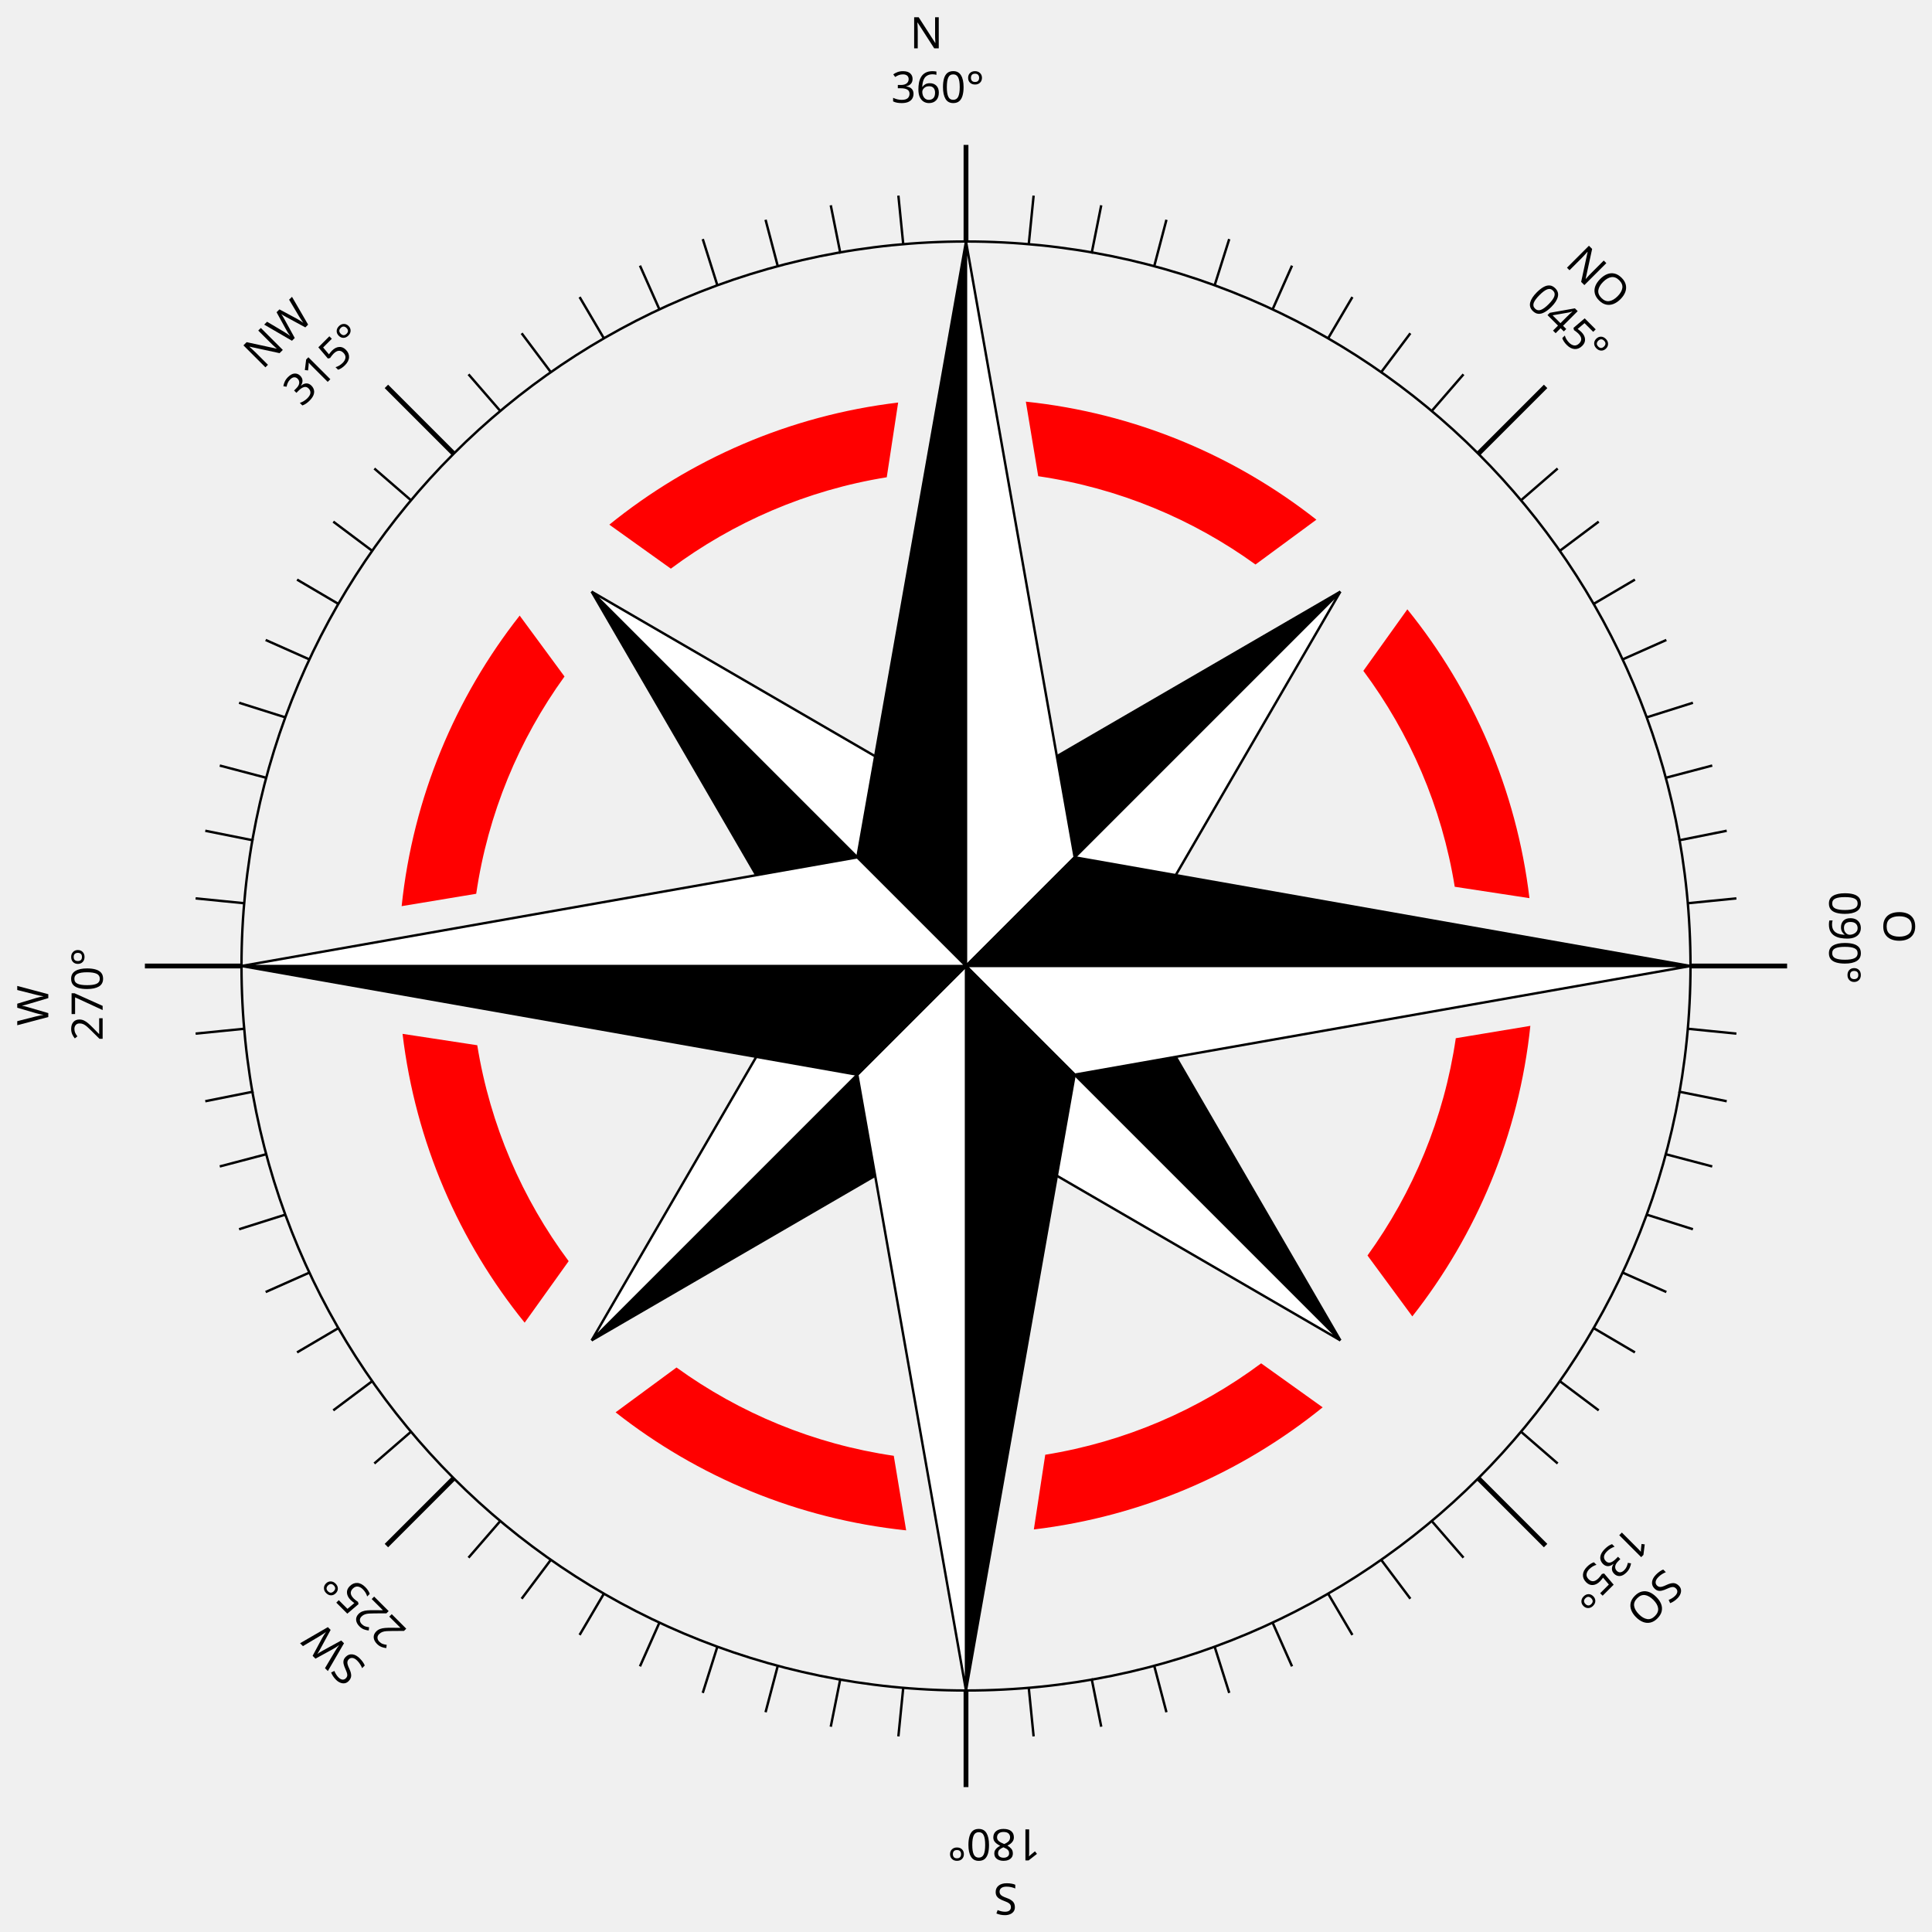
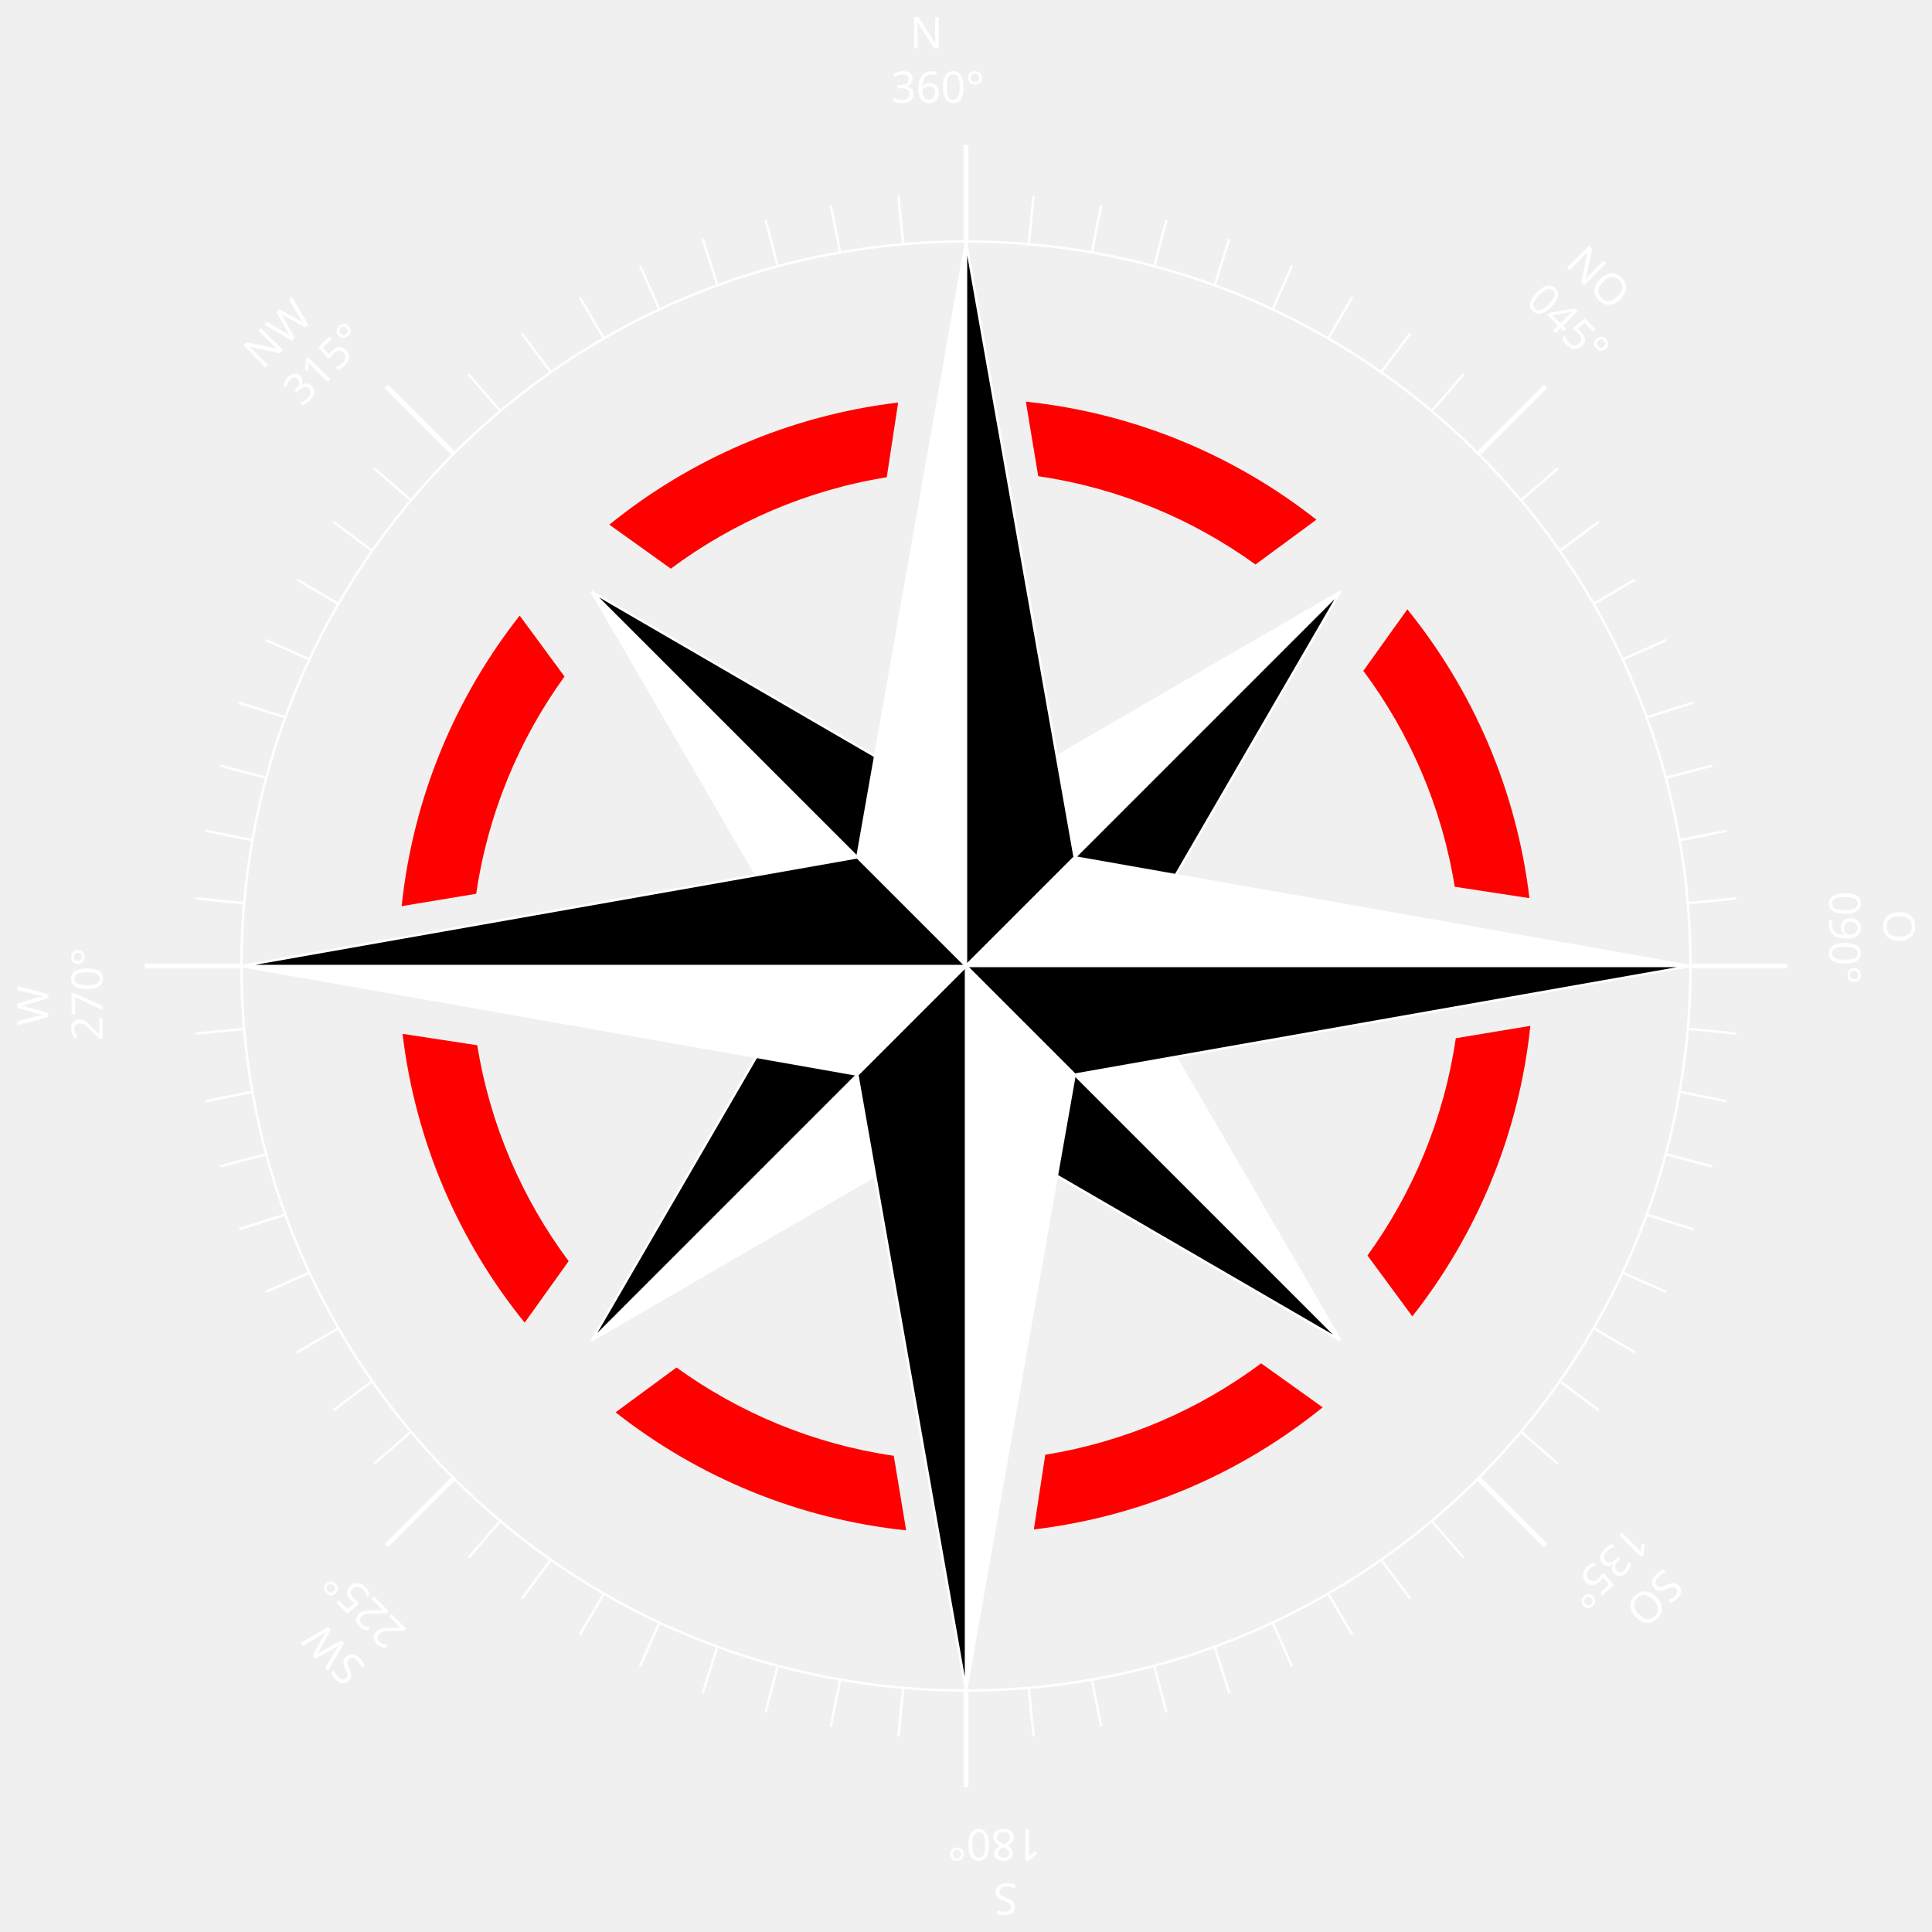
<svg xmlns="http://www.w3.org/2000/svg" version="1.0" width="800" height="800" id="windrose">
  <defs id="defs4" />
-   <path id="kreis" style="fill:none;stroke:#000000" d="m 700,400 a 300,300 0 0 1 -600,0 300,300 0 1 1 600,0 z" />
-   <path id="linie045" style="fill:none;stroke:#000000;stroke-width:2" d="m 612,188 28,-28" />
-   <path id="linie090" style="fill:none;stroke:#000000;stroke-width:2" d="m 740,400 -40,0" />
-   <path id="linie135" style="fill:none;stroke:#000000;stroke-width:2" d="m 612,612 28,28" />
-   <path id="linie180" style="fill:none;stroke:#000000;stroke-width:2" d="m 400,740 0,-40" />
-   <path id="linie225" style="fill:none;stroke:#000000;stroke-width:2" d="m 188,612 -28,28" />
-   <path id="linie270" style="fill:none;stroke:#000000;stroke-width:2" d="m 60,400 40,0" />
-   <path id="linie315" style="fill:none;stroke:#000000;stroke-width:2" d="M 188,188 160,160" />
-   <path id="linie360" style="fill:none;stroke:#000000;stroke-width:2" d="m 400,60 0,40" />
-   <path id="linie005" style="fill:none;stroke:#000000;stroke-width:1;stroke-opacity:1" d="m 426,101 2,-20" />
-   <path id="linie010" style="fill:none;stroke:#000000;stroke-width:1;stroke-opacity:1" d="m 452,105 4,-20" />
-   <path id="linie015" style="fill:none;stroke:#000000;stroke-width:1;stroke-opacity:1" d="m 478,110 5,-19" />
-   <path id="linie020" style="fill:none;stroke:#000000;stroke-width:1;stroke-opacity:1" d="m 503,118 6,-19" />
-   <path id="linie025" style="fill:none;stroke:#000000;stroke-width:1;stroke-opacity:1" d="m 527,128 8,-18" />
-   <path id="linie030" style="fill:none;stroke:#000000;stroke-width:1;stroke-opacity:1" d="m 550,140 10,-17" />
-   <path id="linie035" style="fill:none;stroke:#000000;stroke-width:1;stroke-opacity:1" d="m 572,154 12,-16" />
-   <path id="linie040" style="fill:none;stroke:#000000;stroke-width:1;stroke-opacity:1" d="m 593,170 13,-15" />
-   <path id="linie050" style="fill:none;stroke:#000000;stroke-width:1;stroke-opacity:1" d="m 630,207 15,-13" />
-   <path id="linie055" style="fill:none;stroke:#000000;stroke-width:1;stroke-opacity:1" d="m 646,228 16,-12" />
-   <path id="linie060" style="fill:none;stroke:#000000;stroke-width:1;stroke-opacity:1" d="m 660,250 17,-10" />
-   <path id="linie065" style="fill:none;stroke:#000000;stroke-width:1;stroke-opacity:1" d="m 672,273 18,-8" />
-   <path id="linie070" style="fill:none;stroke:#000000;stroke-width:1;stroke-opacity:1" d="m 682,297 19,-6" />
-   <path id="linie075" style="fill:none;stroke:#000000;stroke-width:1;stroke-opacity:1" d="m 690,322 19,-5" />
-   <path id="linie080" style="fill:none;stroke:#000000;stroke-width:1;stroke-opacity:1" d="m 695,348 20,-4" />
-   <path id="linie085" style="fill:none;stroke:#000000;stroke-width:1;stroke-opacity:1" d="m 699,374 20,-2" />
-   <path id="linie095" style="fill:none;stroke:#000000;stroke-width:1;stroke-opacity:1" d="m 699,426 20,2" />
-   <path id="linie100" style="fill:none;stroke:#000000;stroke-width:1;stroke-opacity:1" d="m 695,452 20,4" />
-   <path id="linie105" style="fill:none;stroke:#000000;stroke-width:1;stroke-opacity:1" d="m 690,478 19,5" />
-   <path id="linie110" style="fill:none;stroke:#000000;stroke-width:1;stroke-opacity:1" d="m 682,503 19,6" />
-   <path id="linie115" style="fill:none;stroke:#000000;stroke-width:1;stroke-opacity:1" d="m 672,527 18,8" />
-   <path id="linie120" style="fill:none;stroke:#000000;stroke-width:1;stroke-opacity:1" d="m 660,550 17,10" />
-   <path id="linie125" style="fill:none;stroke:#000000;stroke-width:1;stroke-opacity:1" d="m 646,572 16,12" />
-   <path id="linie130" style="fill:none;stroke:#000000;stroke-width:1;stroke-opacity:1" d="m 630,593 15,13" />
-   <path id="linie140" style="fill:none;stroke:#000000;stroke-width:1;stroke-opacity:1" d="m 593,630 13,15" />
-   <path id="linie145" style="fill:none;stroke:#000000;stroke-width:1;stroke-opacity:1" d="m 572,646 12,16" />
-   <path id="linie150" style="fill:none;stroke:#000000;stroke-width:1;stroke-opacity:1" d="m 550,660 10,17" />
-   <path id="linie155" style="fill:none;stroke:#000000;stroke-width:1;stroke-opacity:1" d="m 527,672 8,18" />
-   <path id="linie160" style="fill:none;stroke:#000000;stroke-width:1;stroke-opacity:1" d="m 503,682 6,19" />
-   <path id="linie165" style="fill:none;stroke:#000000;stroke-width:1;stroke-opacity:1" d="m 478,690 5,19" />
-   <path id="linie170" style="fill:none;stroke:#000000;stroke-width:1;stroke-opacity:1" d="m 452,695 4,20" />
-   <path id="linie175" style="fill:none;stroke:#000000;stroke-width:1;stroke-opacity:1" d="m 426,699 2,20" />
-   <path id="linie185" style="fill:none;stroke:#000000;stroke-width:1;stroke-opacity:1" d="m 374,699 -2,20" />
-   <path id="linie190" style="fill:none;stroke:#000000;stroke-width:1;stroke-opacity:1" d="m 348,695 -4,20" />
-   <path id="linie195" style="fill:none;stroke:#000000;stroke-width:1;stroke-opacity:1" d="m 322,690 -5,19" />
-   <path id="linie200" style="fill:none;stroke:#000000;stroke-width:1;stroke-opacity:1" d="m 297,682 -6,19" />
-   <path id="linie205" style="fill:none;stroke:#000000;stroke-width:1;stroke-opacity:1" d="m 273,672 -8,18" />
-   <path id="linie210" style="fill:none;stroke:#000000;stroke-width:1;stroke-opacity:1" d="m 250,660 -10,17" />
-   <path id="linie215" style="fill:none;stroke:#000000;stroke-width:1;stroke-opacity:1" d="m 228,646 -12,16" />
-   <path id="linie220" style="fill:none;stroke:#000000;stroke-width:1;stroke-opacity:1" d="m 207,630 -13,15" />
-   <path id="linie230" style="fill:none;stroke:#000000;stroke-width:1;stroke-opacity:1" d="m 170,593 -15,13" />
-   <path id="linie235" style="fill:none;stroke:#000000;stroke-width:1;stroke-opacity:1" d="m 154,572 -16,12" />
-   <path id="linie240" style="fill:none;stroke:#000000;stroke-width:1;stroke-opacity:1" d="m 140,550 -17,10" />
-   <path id="linie245" style="fill:none;stroke:#000000;stroke-width:1;stroke-opacity:1" d="m 128,527 -18,8" />
-   <path id="linie250" style="fill:none;stroke:#000000;stroke-width:1;stroke-opacity:1" d="m 118,503 -19,6" />
-   <path id="linie255" style="fill:none;stroke:#000000;stroke-width:1;stroke-opacity:1" d="m 110,478 -19,5" />
-   <path id="linie260" style="fill:none;stroke:#000000;stroke-width:1;stroke-opacity:1" d="m 105,452 -20,4" />
-   <path id="linie265" style="fill:none;stroke:#000000;stroke-width:1;stroke-opacity:1" d="m 101,426 -20,2" />
-   <path id="linie275" style="fill:none;stroke:#000000;stroke-width:1;stroke-opacity:1" d="M 101,374 81,372" />
-   <path id="linie280" style="fill:none;stroke:#000000;stroke-width:1;stroke-opacity:1" d="M 105,348 85,344" />
-   <path id="linie285" style="fill:none;stroke:#000000;stroke-width:1;stroke-opacity:1" d="M 110,322 91,317" />
-   <path id="linie290" style="fill:none;stroke:#000000;stroke-width:1;stroke-opacity:1" d="M 118,297 99,291" />
-   <path id="linie295" style="fill:none;stroke:#000000;stroke-width:1;stroke-opacity:1" d="m 128,273 -18,-8" />
-   <path id="linie300" style="fill:none;stroke:#000000;stroke-width:1;stroke-opacity:1" d="M 140,250 123,240" />
-   <path id="linie305" style="fill:none;stroke:#000000;stroke-width:1;stroke-opacity:1" d="M 154,228 138,216" />
-   <path id="linie310" style="fill:none;stroke:#000000;stroke-width:1;stroke-opacity:1" d="M 170,207 155,194" />
-   <path id="linie320" style="fill:none;stroke:#000000;stroke-width:1;stroke-opacity:1" d="M 207,170 194,155" />
-   <path id="linie325" style="fill:none;stroke:#000000;stroke-width:1;stroke-opacity:1" d="M 228,154 216,138" />
-   <path id="linie330" style="fill:none;stroke:#000000;stroke-width:1;stroke-opacity:1" d="M 250,140 240,123" />
-   <path id="linie335" style="fill:none;stroke:#000000;stroke-width:1;stroke-opacity:1" d="m 273,128 -8,-18" />
-   <path id="linie340" style="fill:none;stroke:#000000;stroke-width:1;stroke-opacity:1" d="M 297,118 291,99" />
-   <path id="linie345" style="fill:none;stroke:#000000;stroke-width:1;stroke-opacity:1" d="M 322,110 317,91" />
-   <path id="linie350" style="fill:none;stroke:#000000;stroke-width:1;stroke-opacity:1" d="M 348,105 344,85" />
-   <path id="linie355" style="fill:none;stroke:#000000;stroke-width:1;stroke-opacity:1" d="M 374,101 372,81" />
+   <path id="kreis" style="fill:none;stroke:#ffffff" d="m 700,400 a 300,300 0 0 1 -600,0 300,300 0 1 1 600,0 z" />
+   <path id="linie045" style="fill:none;stroke:#ffffff;stroke-width:2" d="m 612,188 28,-28" />
+   <path id="linie090" style="fill:none;stroke:#ffffff;stroke-width:2" d="m 740,400 -40,0" />
+   <path id="linie135" style="fill:none;stroke:#ffffff;stroke-width:2" d="m 612,612 28,28" />
+   <path id="linie180" style="fill:none;stroke:#ffffff;stroke-width:2" d="m 400,740 0,-40" />
+   <path id="linie225" style="fill:none;stroke:#ffffff;stroke-width:2" d="m 188,612 -28,28" />
+   <path id="linie270" style="fill:none;stroke:#ffffff;stroke-width:2" d="m 60,400 40,0" />
+   <path id="linie315" style="fill:none;stroke:#ffffff;stroke-width:2" d="M 188,188 160,160" />
+   <path id="linie360" style="fill:none;stroke:#ffffff;stroke-width:2" d="m 400,60 0,40" />
+   <path id="linie005" style="fill:none;stroke:#ffffff;stroke-width:1;stroke-opacity:1" d="m 426,101 2,-20" />
+   <path id="linie010" style="fill:none;stroke:#ffffff;stroke-width:1;stroke-opacity:1" d="m 452,105 4,-20" />
+   <path id="linie015" style="fill:none;stroke:#ffffff;stroke-width:1;stroke-opacity:1" d="m 478,110 5,-19" />
+   <path id="linie020" style="fill:none;stroke:#ffffff;stroke-width:1;stroke-opacity:1" d="m 503,118 6,-19" />
+   <path id="linie025" style="fill:none;stroke:#ffffff;stroke-width:1;stroke-opacity:1" d="m 527,128 8,-18" />
+   <path id="linie030" style="fill:none;stroke:#ffffff;stroke-width:1;stroke-opacity:1" d="m 550,140 10,-17" />
+   <path id="linie035" style="fill:none;stroke:#ffffff;stroke-width:1;stroke-opacity:1" d="m 572,154 12,-16" />
+   <path id="linie040" style="fill:none;stroke:#ffffff;stroke-width:1;stroke-opacity:1" d="m 593,170 13,-15" />
+   <path id="linie050" style="fill:none;stroke:#ffffff;stroke-width:1;stroke-opacity:1" d="m 630,207 15,-13" />
+   <path id="linie055" style="fill:none;stroke:#ffffff;stroke-width:1;stroke-opacity:1" d="m 646,228 16,-12" />
+   <path id="linie060" style="fill:none;stroke:#ffffff;stroke-width:1;stroke-opacity:1" d="m 660,250 17,-10" />
+   <path id="linie065" style="fill:none;stroke:#ffffff;stroke-width:1;stroke-opacity:1" d="m 672,273 18,-8" />
+   <path id="linie070" style="fill:none;stroke:#ffffff;stroke-width:1;stroke-opacity:1" d="m 682,297 19,-6" />
+   <path id="linie075" style="fill:none;stroke:#ffffff;stroke-width:1;stroke-opacity:1" d="m 690,322 19,-5" />
+   <path id="linie080" style="fill:none;stroke:#ffffff;stroke-width:1;stroke-opacity:1" d="m 695,348 20,-4" />
+   <path id="linie085" style="fill:none;stroke:#ffffff;stroke-width:1;stroke-opacity:1" d="m 699,374 20,-2" />
+   <path id="linie095" style="fill:none;stroke:#ffffff;stroke-width:1;stroke-opacity:1" d="m 699,426 20,2" />
+   <path id="linie100" style="fill:none;stroke:#ffffff;stroke-width:1;stroke-opacity:1" d="m 695,452 20,4" />
+   <path id="linie105" style="fill:none;stroke:#ffffff;stroke-width:1;stroke-opacity:1" d="m 690,478 19,5" />
+   <path id="linie110" style="fill:none;stroke:#ffffff;stroke-width:1;stroke-opacity:1" d="m 682,503 19,6" />
+   <path id="linie115" style="fill:none;stroke:#ffffff;stroke-width:1;stroke-opacity:1" d="m 672,527 18,8" />
+   <path id="linie120" style="fill:none;stroke:#ffffff;stroke-width:1;stroke-opacity:1" d="m 660,550 17,10" />
+   <path id="linie125" style="fill:none;stroke:#ffffff;stroke-width:1;stroke-opacity:1" d="m 646,572 16,12" />
+   <path id="linie130" style="fill:none;stroke:#ffffff;stroke-width:1;stroke-opacity:1" d="m 630,593 15,13" />
+   <path id="linie140" style="fill:none;stroke:#ffffff;stroke-width:1;stroke-opacity:1" d="m 593,630 13,15" />
+   <path id="linie145" style="fill:none;stroke:#ffffff;stroke-width:1;stroke-opacity:1" d="m 572,646 12,16" />
+   <path id="linie150" style="fill:none;stroke:#ffffff;stroke-width:1;stroke-opacity:1" d="m 550,660 10,17" />
+   <path id="linie155" style="fill:none;stroke:#ffffff;stroke-width:1;stroke-opacity:1" d="m 527,672 8,18" />
+   <path id="linie160" style="fill:none;stroke:#ffffff;stroke-width:1;stroke-opacity:1" d="m 503,682 6,19" />
+   <path id="linie165" style="fill:none;stroke:#ffffff;stroke-width:1;stroke-opacity:1" d="m 478,690 5,19" />
+   <path id="linie170" style="fill:none;stroke:#ffffff;stroke-width:1;stroke-opacity:1" d="m 452,695 4,20" />
+   <path id="linie175" style="fill:none;stroke:#ffffff;stroke-width:1;stroke-opacity:1" d="m 426,699 2,20" />
+   <path id="linie185" style="fill:none;stroke:#ffffff;stroke-width:1;stroke-opacity:1" d="m 374,699 -2,20" />
+   <path id="linie190" style="fill:none;stroke:#ffffff;stroke-width:1;stroke-opacity:1" d="m 348,695 -4,20" />
+   <path id="linie195" style="fill:none;stroke:#ffffff;stroke-width:1;stroke-opacity:1" d="m 322,690 -5,19" />
+   <path id="linie200" style="fill:none;stroke:#ffffff;stroke-width:1;stroke-opacity:1" d="m 297,682 -6,19" />
+   <path id="linie205" style="fill:none;stroke:#ffffff;stroke-width:1;stroke-opacity:1" d="m 273,672 -8,18" />
+   <path id="linie210" style="fill:none;stroke:#ffffff;stroke-width:1;stroke-opacity:1" d="m 250,660 -10,17" />
+   <path id="linie215" style="fill:none;stroke:#ffffff;stroke-width:1;stroke-opacity:1" d="m 228,646 -12,16" />
+   <path id="linie220" style="fill:none;stroke:#ffffff;stroke-width:1;stroke-opacity:1" d="m 207,630 -13,15" />
+   <path id="linie230" style="fill:none;stroke:#ffffff;stroke-width:1;stroke-opacity:1" d="m 170,593 -15,13" />
+   <path id="linie235" style="fill:none;stroke:#ffffff;stroke-width:1;stroke-opacity:1" d="m 154,572 -16,12" />
+   <path id="linie240" style="fill:none;stroke:#ffffff;stroke-width:1;stroke-opacity:1" d="m 140,550 -17,10" />
+   <path id="linie245" style="fill:none;stroke:#ffffff;stroke-width:1;stroke-opacity:1" d="m 128,527 -18,8" />
+   <path id="linie250" style="fill:none;stroke:#ffffff;stroke-width:1;stroke-opacity:1" d="m 118,503 -19,6" />
+   <path id="linie255" style="fill:none;stroke:#ffffff;stroke-width:1;stroke-opacity:1" d="m 110,478 -19,5" />
+   <path id="linie260" style="fill:none;stroke:#ffffff;stroke-width:1;stroke-opacity:1" d="m 105,452 -20,4" />
+   <path id="linie265" style="fill:none;stroke:#ffffff;stroke-width:1;stroke-opacity:1" d="m 101,426 -20,2" />
+   <path id="linie275" style="fill:none;stroke:#ffffff;stroke-width:1;stroke-opacity:1" d="M 101,374 81,372" />
+   <path id="linie280" style="fill:none;stroke:#ffffff;stroke-width:1;stroke-opacity:1" d="M 105,348 85,344" />
+   <path id="linie285" style="fill:none;stroke:#ffffff;stroke-width:1;stroke-opacity:1" d="M 110,322 91,317" />
+   <path id="linie290" style="fill:none;stroke:#ffffff;stroke-width:1;stroke-opacity:1" d="M 118,297 99,291" />
+   <path id="linie295" style="fill:none;stroke:#ffffff;stroke-width:1;stroke-opacity:1" d="m 128,273 -18,-8" />
+   <path id="linie300" style="fill:none;stroke:#ffffff;stroke-width:1;stroke-opacity:1" d="M 140,250 123,240" />
+   <path id="linie305" style="fill:none;stroke:#ffffff;stroke-width:1;stroke-opacity:1" d="M 154,228 138,216" />
+   <path id="linie310" style="fill:none;stroke:#ffffff;stroke-width:1;stroke-opacity:1" d="M 170,207 155,194" />
+   <path id="linie320" style="fill:none;stroke:#ffffff;stroke-width:1;stroke-opacity:1" d="M 207,170 194,155" />
+   <path id="linie325" style="fill:none;stroke:#ffffff;stroke-width:1;stroke-opacity:1" d="M 228,154 216,138" />
+   <path id="linie330" style="fill:none;stroke:#ffffff;stroke-width:1;stroke-opacity:1" d="M 250,140 240,123" />
+   <path id="linie335" style="fill:none;stroke:#ffffff;stroke-width:1;stroke-opacity:1" d="m 273,128 -8,-18" />
+   <path id="linie340" style="fill:none;stroke:#ffffff;stroke-width:1;stroke-opacity:1" d="M 297,118 291,99" />
+   <path id="linie345" style="fill:none;stroke:#ffffff;stroke-width:1;stroke-opacity:1" d="M 322,110 317,91" />
+   <path id="linie350" style="fill:none;stroke:#ffffff;stroke-width:1;stroke-opacity:1" d="M 348,105 344,85" />
+   <path id="linie355" style="fill:none;stroke:#ffffff;stroke-width:1;stroke-opacity:1" d="M 374,101 372,81" />
  <g id="g2294">
-     <path d="M 400,400 L 400,335 L 555,245 L 400,400 z " style="fill:#000000;stroke:#000000;stroke-width:1" id="pfeil-rechtsoben-oben" />
-     <path d="M 400,400 L 465,400 L 555,245 L 400,400 z " style="fill:#ffffff;fill-rule:evenodd;stroke:#000000;stroke-width:1px;stroke-linecap:butt;stroke-linejoin:miter;stroke-opacity:1" id="pfeil-rechtsoben-rechts" />
-     <path d="M 400,400 L 465,400 L 555,555 L 400,400 z " style="fill:#000000;stroke:#000000;stroke-width:1" id="pfeil-rechtsunten-rechts" />
-     <path d="M 400,400 L 400,465 L 555,555 L 400,400 z " style="fill:#ffffff;stroke:#000000;stroke-width:1" id="pfeil-rechtsunten-unten" />
-     <path d="M 400,400 L 400,465 L 245,555 L 400,400 z " style="fill:#000000;stroke:#000000;stroke-width:1" id="pfeil-linksunten-unten" />
-     <path d="M 400,400 L 335,400 L 245,555 L 400,400 z " style="fill:#ffffff;stroke:#000000;stroke-width:1" id="pfeil-linksunten-links" />
-     <path d="M 400,400 L 335,400 L 245,245 L 400,400 z " style="fill:#000000;stroke:#000000;stroke-width:1" id="pfeil-linksoben-links" />
-     <path d="M 400,400 L 400,335 L 245,245 L 400,400 z " style="fill:#ffffff;stroke:#000000;stroke-width:1" id="pfeil-linksoben-oben" />
-     <path d="M 400,100 L 355,355 L 400,400 L 400,100 z " style="fill:#000000;stroke:#000000;stroke-width:1" id="pfeil-oben-links" />
-     <path d="M 400,100 L 445,355 L 400,400 L 400,100 z " style="fill:#ffffff;stroke:#000000;stroke-width:1" id="pfeil-oben-rechts" />
-     <path d="M 700,400 L 445,355 L 400,400 L 700,400 z " style="fill:#000000;stroke:#000000;stroke-width:1" id="pfeil-rechts-oben" />
-     <path d="M 700,400 L 445,445 L 400,400 L 700,400 z " style="fill:#ffffff;stroke:#000000;stroke-width:1" id="pfeil-rechts-unten" />
-     <path d="M 400,700 L 445,445 L 400,400 L 400,700 z " style="fill:#000000;stroke:#000000;stroke-width:1" id="pfeil-unten-rechts" />
-     <path d="M 400,700 L 355,445 L 400,400 L 400,700 z " style="fill:#ffffff;stroke:#000000;stroke-width:1" id="pfeil-unten-links" />
-     <path d="M 100,400 L 355,445 L 400,400 L 100,400 z " style="fill:#000000;stroke:#000000;stroke-width:1" id="pfeil-links-unten" />
-     <path d="M 100,400 L 355,355 L 400,400 L 100,400 z " style="fill:#ffffff;stroke:#000000;stroke-width:1" id="pfeil-links-oben" />
+     <path d="M 400,400 L 400,335 L 555,245 L 400,400 z " style="fill:#ffffff;stroke:#ffffff;stroke-width:1" id="pfeil-rechtsoben-oben" />
+     <path d="M 400,400 L 465,400 L 555,245 L 400,400 z " style="fill:#000000;fill-rule:evenodd;stroke:#ffffff;stroke-width:1px;stroke-linecap:butt;stroke-linejoin:miter;stroke-opacity:1" id="pfeil-rechtsoben-rechts" />
+     <path d="M 400,400 L 465,400 L 555,555 L 400,400 z " style="fill:#ffffff;stroke:#ffffff;stroke-width:1" id="pfeil-rechtsunten-rechts" />
+     <path d="M 400,400 L 400,465 L 555,555 L 400,400 z " style="fill:#000000;stroke:#ffffff;stroke-width:1" id="pfeil-rechtsunten-unten" />
+     <path d="M 400,400 L 400,465 L 245,555 L 400,400 z " style="fill:#ffffff;stroke:#ffffff;stroke-width:1" id="pfeil-linksunten-unten" />
+     <path d="M 400,400 L 335,400 L 245,555 L 400,400 z " style="fill:#000000;stroke:#ffffff;stroke-width:1" id="pfeil-linksunten-links" />
+     <path d="M 400,400 L 335,400 L 245,245 L 400,400 z " style="fill:#ffffff;stroke:#ffffff;stroke-width:1" id="pfeil-linksoben-links" />
+     <path d="M 400,400 L 400,335 L 245,245 L 400,400 z " style="fill:#000000;stroke:#ffffff;stroke-width:1" id="pfeil-linksoben-oben" />
+     <path d="M 400,100 L 355,355 L 400,400 L 400,100 z " style="fill:#ffffff;stroke:#ffffff;stroke-width:1" id="pfeil-oben-links" />
+     <path d="M 400,100 L 445,355 L 400,400 L 400,100 z " style="fill:#000000;stroke:#ffffff;stroke-width:1" id="pfeil-oben-rechts" />
+     <path d="M 700,400 L 445,355 L 400,400 L 700,400 z " style="fill:#ffffff;stroke:#ffffff;stroke-width:1" id="pfeil-rechts-oben" />
+     <path d="M 700,400 L 445,445 L 400,400 L 700,400 z " style="fill:#000000;stroke:#ffffff;stroke-width:1" id="pfeil-rechts-unten" />
+     <path d="M 400,700 L 445,445 L 400,400 L 400,700 z " style="fill:#ffffff;stroke:#ffffff;stroke-width:1" id="pfeil-unten-rechts" />
+     <path d="M 400,700 L 355,445 L 400,400 L 400,700 z " style="fill:#000000;stroke:#ffffff;stroke-width:1" id="pfeil-unten-links" />
+     <path d="M 100,400 L 355,445 L 400,400 L 100,400 z " style="fill:#ffffff;stroke:#ffffff;stroke-width:1" id="pfeil-links-unten" />
+     <path d="M 100,400 L 355,355 L 400,400 L 100,400 z " style="fill:#000000;stroke:#ffffff;stroke-width:1" id="pfeil-links-oben" />
  </g>
  <g id="rotekreisebene">
    <path d="M 424.781,166.312 L 429.906,197.188 C 463.156,202.053 493.808,214.916 519.875,233.75 L 545.094,215.188 C 511.24,188.568 469.909,171.047 424.781,166.312 z M 371.906,166.688 C 326.923,172.056 285.814,190.139 252.312,217.25 L 277.781,235.469 C 303.596,216.256 334.056,202.961 367.188,197.625 L 371.906,166.688 z M 582.75,252.312 L 564.531,277.781 C 583.744,303.596 597.039,334.056 602.375,367.188 L 633.312,371.906 C 627.944,326.923 609.861,285.814 582.75,252.312 z M 215.188,254.906 C 188.568,288.76 171.047,330.091 166.312,375.219 L 197.188,370.094 C 202.053,336.844 214.916,306.192 233.75,280.125 L 215.188,254.906 z M 633.688,424.781 L 602.812,429.906 C 597.947,463.156 585.084,493.808 566.25,519.875 L 584.812,545.094 C 611.432,511.24 628.953,469.909 633.688,424.781 z M 166.688,428.094 C 172.056,473.077 190.139,514.186 217.25,547.688 L 235.469,522.219 C 216.256,496.404 202.961,465.944 197.625,432.812 L 166.688,428.094 z M 522.219,564.531 C 496.404,583.744 465.944,597.039 432.812,602.375 L 428.094,633.312 C 473.077,627.944 514.186,609.861 547.688,582.75 L 522.219,564.531 z M 280.125,566.25 L 254.906,584.812 C 288.76,611.432 330.091,628.953 375.219,633.688 L 370.094,602.812 C 336.844,597.947 306.192,585.084 280.125,566.25 z " style="fill:#ff0000;fill-opacity:1;stroke:none;stroke-opacity:1" id="kreisinnen" />
  </g>
  <g id="beschriftungsebene">
-     <text x="0" y="0" transform="translate(400, 20)" style="font-size:18px;text-align:center;text-anchor:middle;fill:#000000;stroke:none;font-family:Sans" id="Text-Nord" xml:space="preserve">
+     <text x="0" y="0" transform="translate(400, 20)" style="font-size:18px;text-align:center;text-anchor:middle;fill:#ffffff;stroke:none;font-family:Sans" id="Text-Nord" xml:space="preserve">
      <tspan x="0" y="0" id="tspan2318">N</tspan>
      <tspan x="0" y="22.5" id="tspan2320">360°</tspan>
    </text>
-     <text x="0" y="0" transform="matrix(0.707107, 0.707107, -0.707107, 0.707107, 669, 131)" style="font-size:18px;text-align:center;text-anchor:middle;fill:#000000;stroke:none;font-family:Sans" id="Text-Nordost" xml:space="preserve">
+     <text x="0" y="0" transform="matrix(0.707107, 0.707107, -0.707107, 0.707107, 669, 131)" style="font-size:18px;text-align:center;text-anchor:middle;fill:#ffffff;stroke:none;font-family:Sans" id="Text-Nordost" xml:space="preserve">
      <tspan x="0" y="0" id="tspan2327">NO</tspan>
      <tspan x="0" y="22.5" id="tspan2329">045°</tspan>
    </text>
-     <text x="0" y="0" transform="matrix(0, 1, -1, 0, 780, 400)" style="font-size:18px;text-align:center;text-anchor:middle;fill:#000000;stroke:none;font-family:Sans" id="Text-Ost" xml:space="preserve">
+     <text x="0" y="0" transform="matrix(0, 1, -1, 0, 780, 400)" style="font-size:18px;text-align:center;text-anchor:middle;fill:#ffffff;stroke:none;font-family:Sans" id="Text-Ost" xml:space="preserve">
      <tspan x="0" y="0" id="tspan3204">O</tspan>
      <tspan x="0" y="22.5" id="tspan3206">090°</tspan>
    </text>
-     <text x="0" y="0" transform="matrix(-0.707107, 0.707107, -0.707107, -0.707107, 669, 669)" style="font-size:18px;text-align:center;text-anchor:middle;fill:#000000;stroke:none;font-family:Sans" id="Text-Südost" xml:space="preserve">
+     <text x="0" y="0" transform="matrix(-0.707107, 0.707107, -0.707107, -0.707107, 669, 669)" style="font-size:18px;text-align:center;text-anchor:middle;fill:#ffffff;stroke:none;font-family:Sans" id="Text-Südost" xml:space="preserve">
      <tspan x="0" y="0" id="tspan3218">SO</tspan>
      <tspan x="0" y="22.5" id="tspan3220">135°</tspan>
    </text>
-     <text x="0" y="0" transform="matrix(-1, 0, 0, -1, 400, 780)" style="font-size:18px;text-align:center;text-anchor:middle;fill:#000000;stroke:none;font-family:Sans" id="Text-Süd" xml:space="preserve">
+     <text x="0" y="0" transform="matrix(-1, 0, 0, -1, 400, 780)" style="font-size:18px;text-align:center;text-anchor:middle;fill:#ffffff;stroke:none;font-family:Sans" id="Text-Süd" xml:space="preserve">
      <tspan x="0" y="0" id="tspan3212">S</tspan>
      <tspan x="0" y="22.5" id="tspan3214">180°</tspan>
    </text>
-     <text x="0" y="0" transform="matrix(-0.707107, -0.707107, 0.707107, -0.707107, 131, 669)" style="font-size:18px;text-align:center;text-anchor:middle;fill:#000000;stroke:none;font-family:Sans" id="Text-Südwest" xml:space="preserve">
+     <text x="0" y="0" transform="matrix(-0.707107, -0.707107, 0.707107, -0.707107, 131, 669)" style="font-size:18px;text-align:center;text-anchor:middle;fill:#ffffff;stroke:none;font-family:Sans" id="Text-Südwest" xml:space="preserve">
      <tspan x="0" y="0" id="tspan3224">SW</tspan>
      <tspan x="0" y="22.5" id="tspan3226">225°</tspan>
    </text>
-     <text x="0" y="0" transform="matrix(0, -1, 1, 0, 20, 400)" style="font-size:18px;text-align:center;text-anchor:middle;fill:#000000;stroke:none;font-family:Sans" id="Test-West" xml:space="preserve">
+     <text x="0" y="0" transform="matrix(0, -1, 1, 0, 20, 400)" style="font-size:18px;text-align:center;text-anchor:middle;fill:#ffffff;stroke:none;font-family:Sans" id="Test-West" xml:space="preserve">
      <tspan x="0" y="0" id="tspan3230">W</tspan>
      <tspan x="0" y="22.5" id="tspan3232">270°</tspan>
    </text>
-     <text x="0" y="0" transform="matrix(0.707107, -0.707107, 0.707107, 0.707107, 131, 131)" style="font-size:18px;text-align:center;text-anchor:middle;fill:#000000;stroke:none;font-family:Sans" id="Text-Nordwest" xml:space="preserve">
+     <text x="0" y="0" transform="matrix(0.707107, -0.707107, 0.707107, 0.707107, 131, 131)" style="font-size:18px;text-align:center;text-anchor:middle;fill:#ffffff;stroke:none;font-family:Sans" id="Text-Nordwest" xml:space="preserve">
      <tspan x="0" y="0" id="tspan3236">NW</tspan>
      <tspan x="0" y="22.5" id="tspan3238">315°</tspan>
    </text>
  </g>
</svg>
